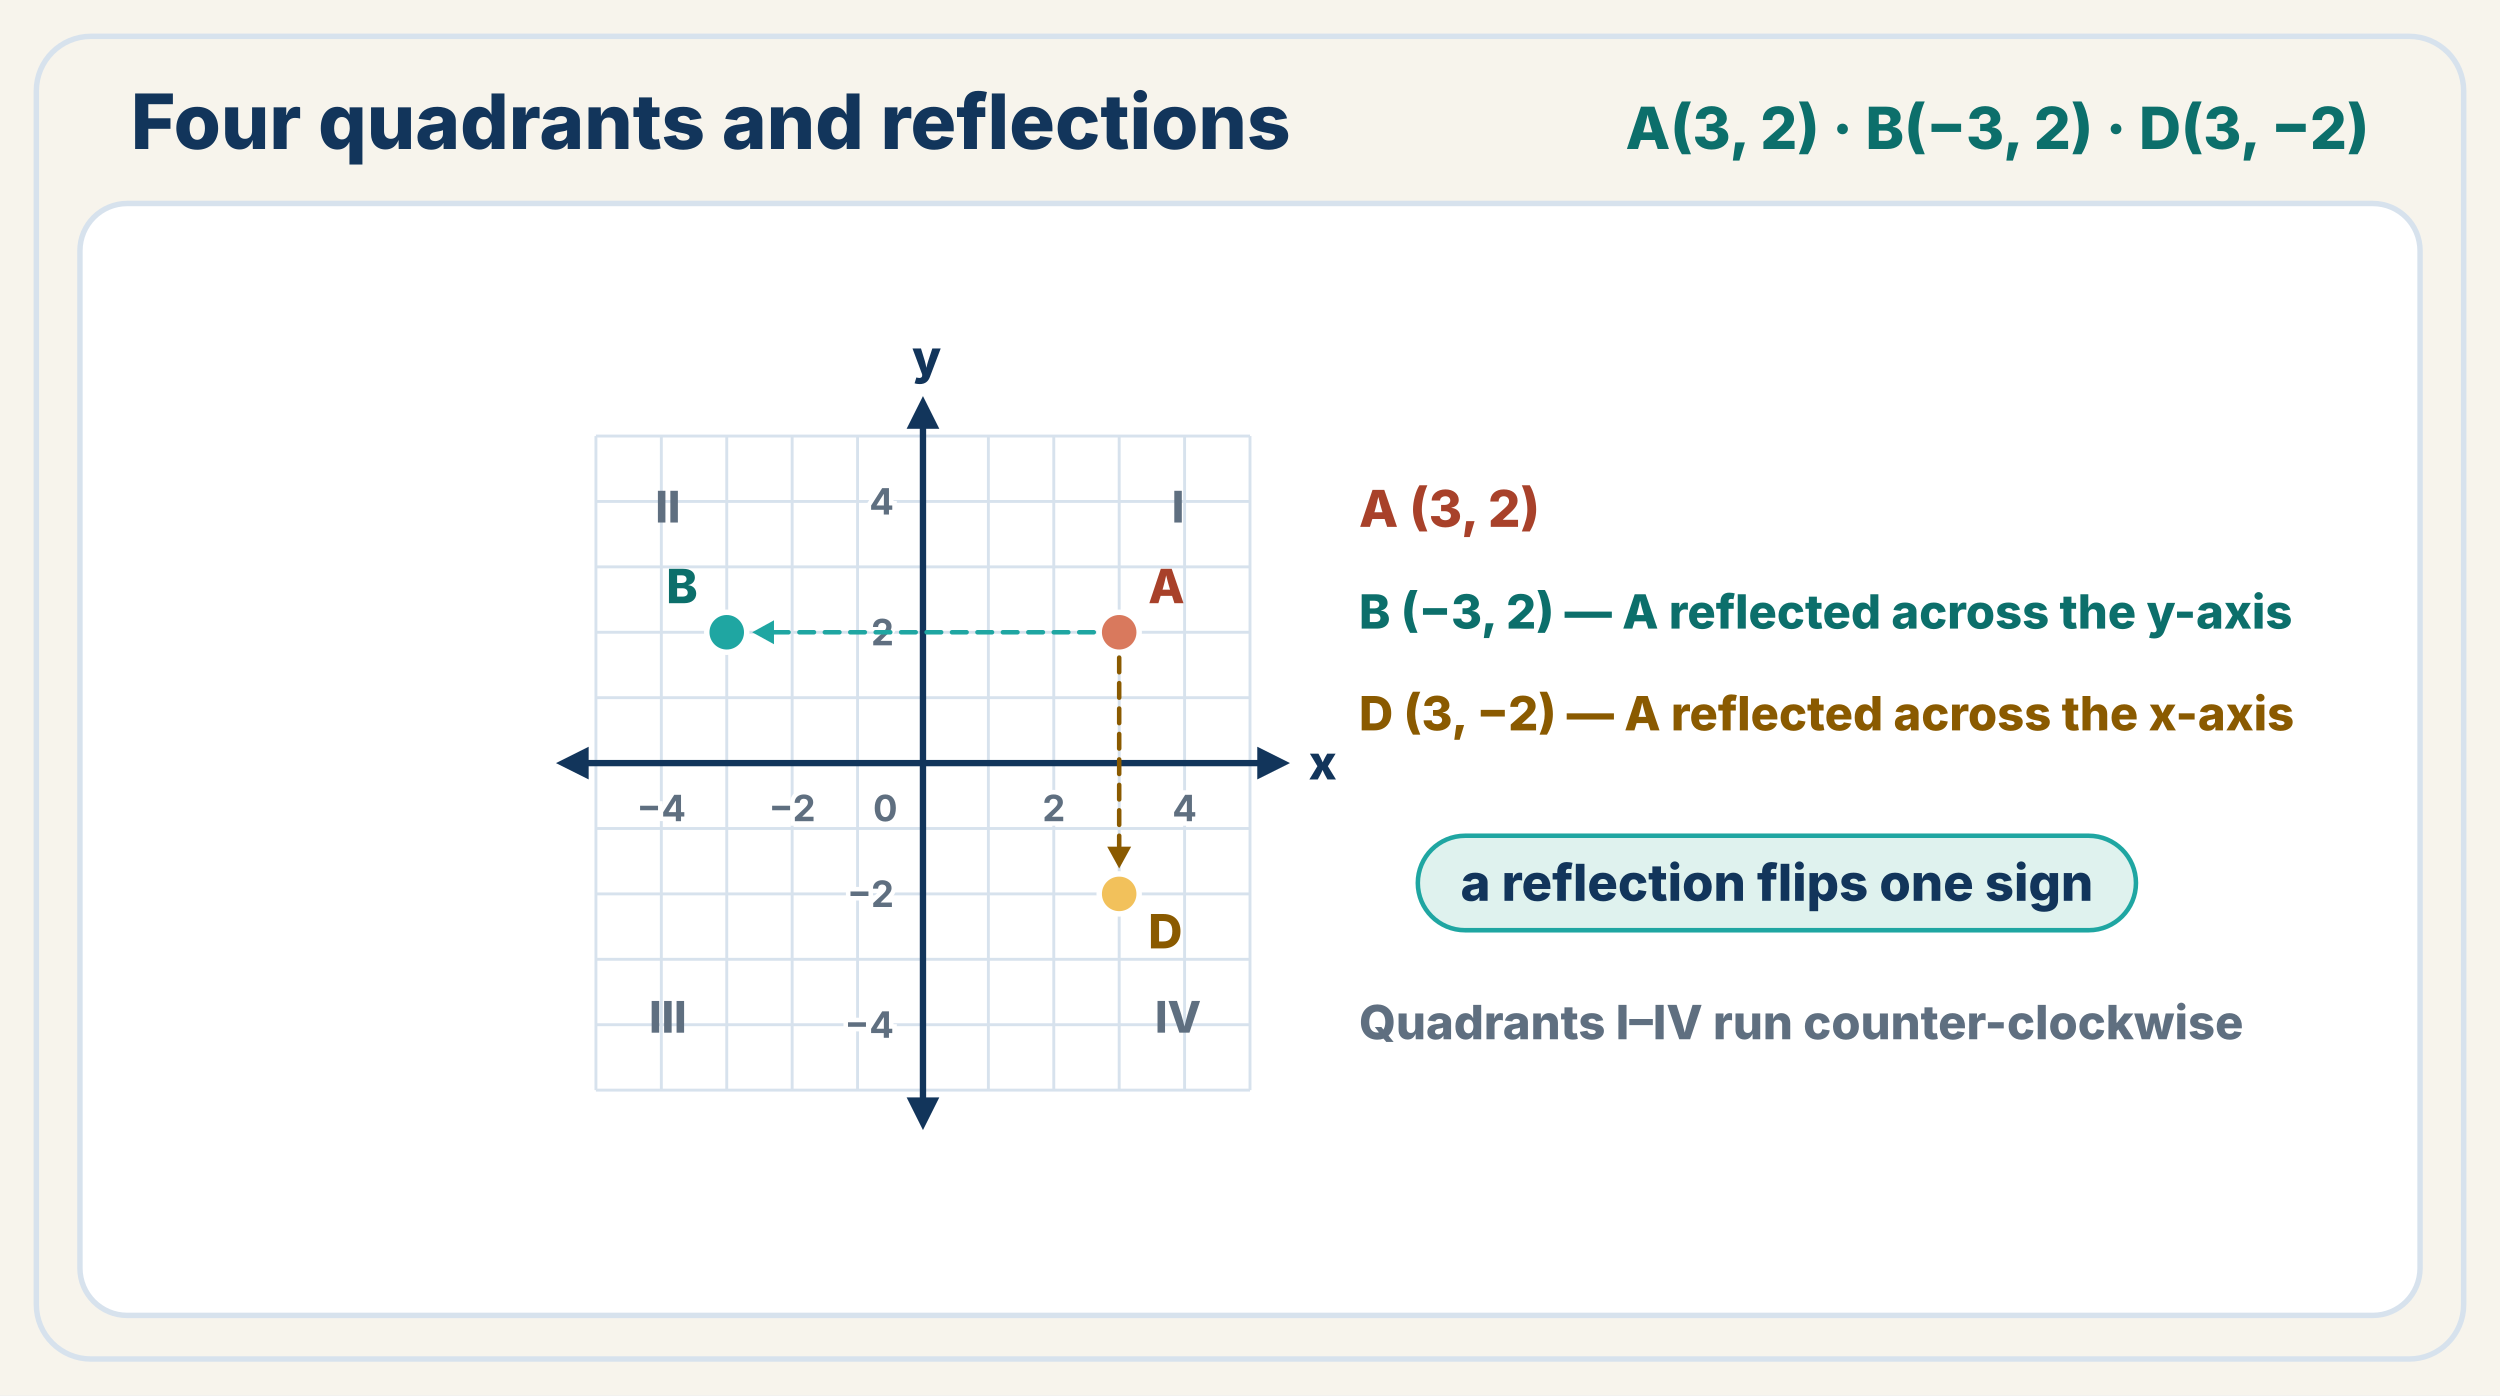
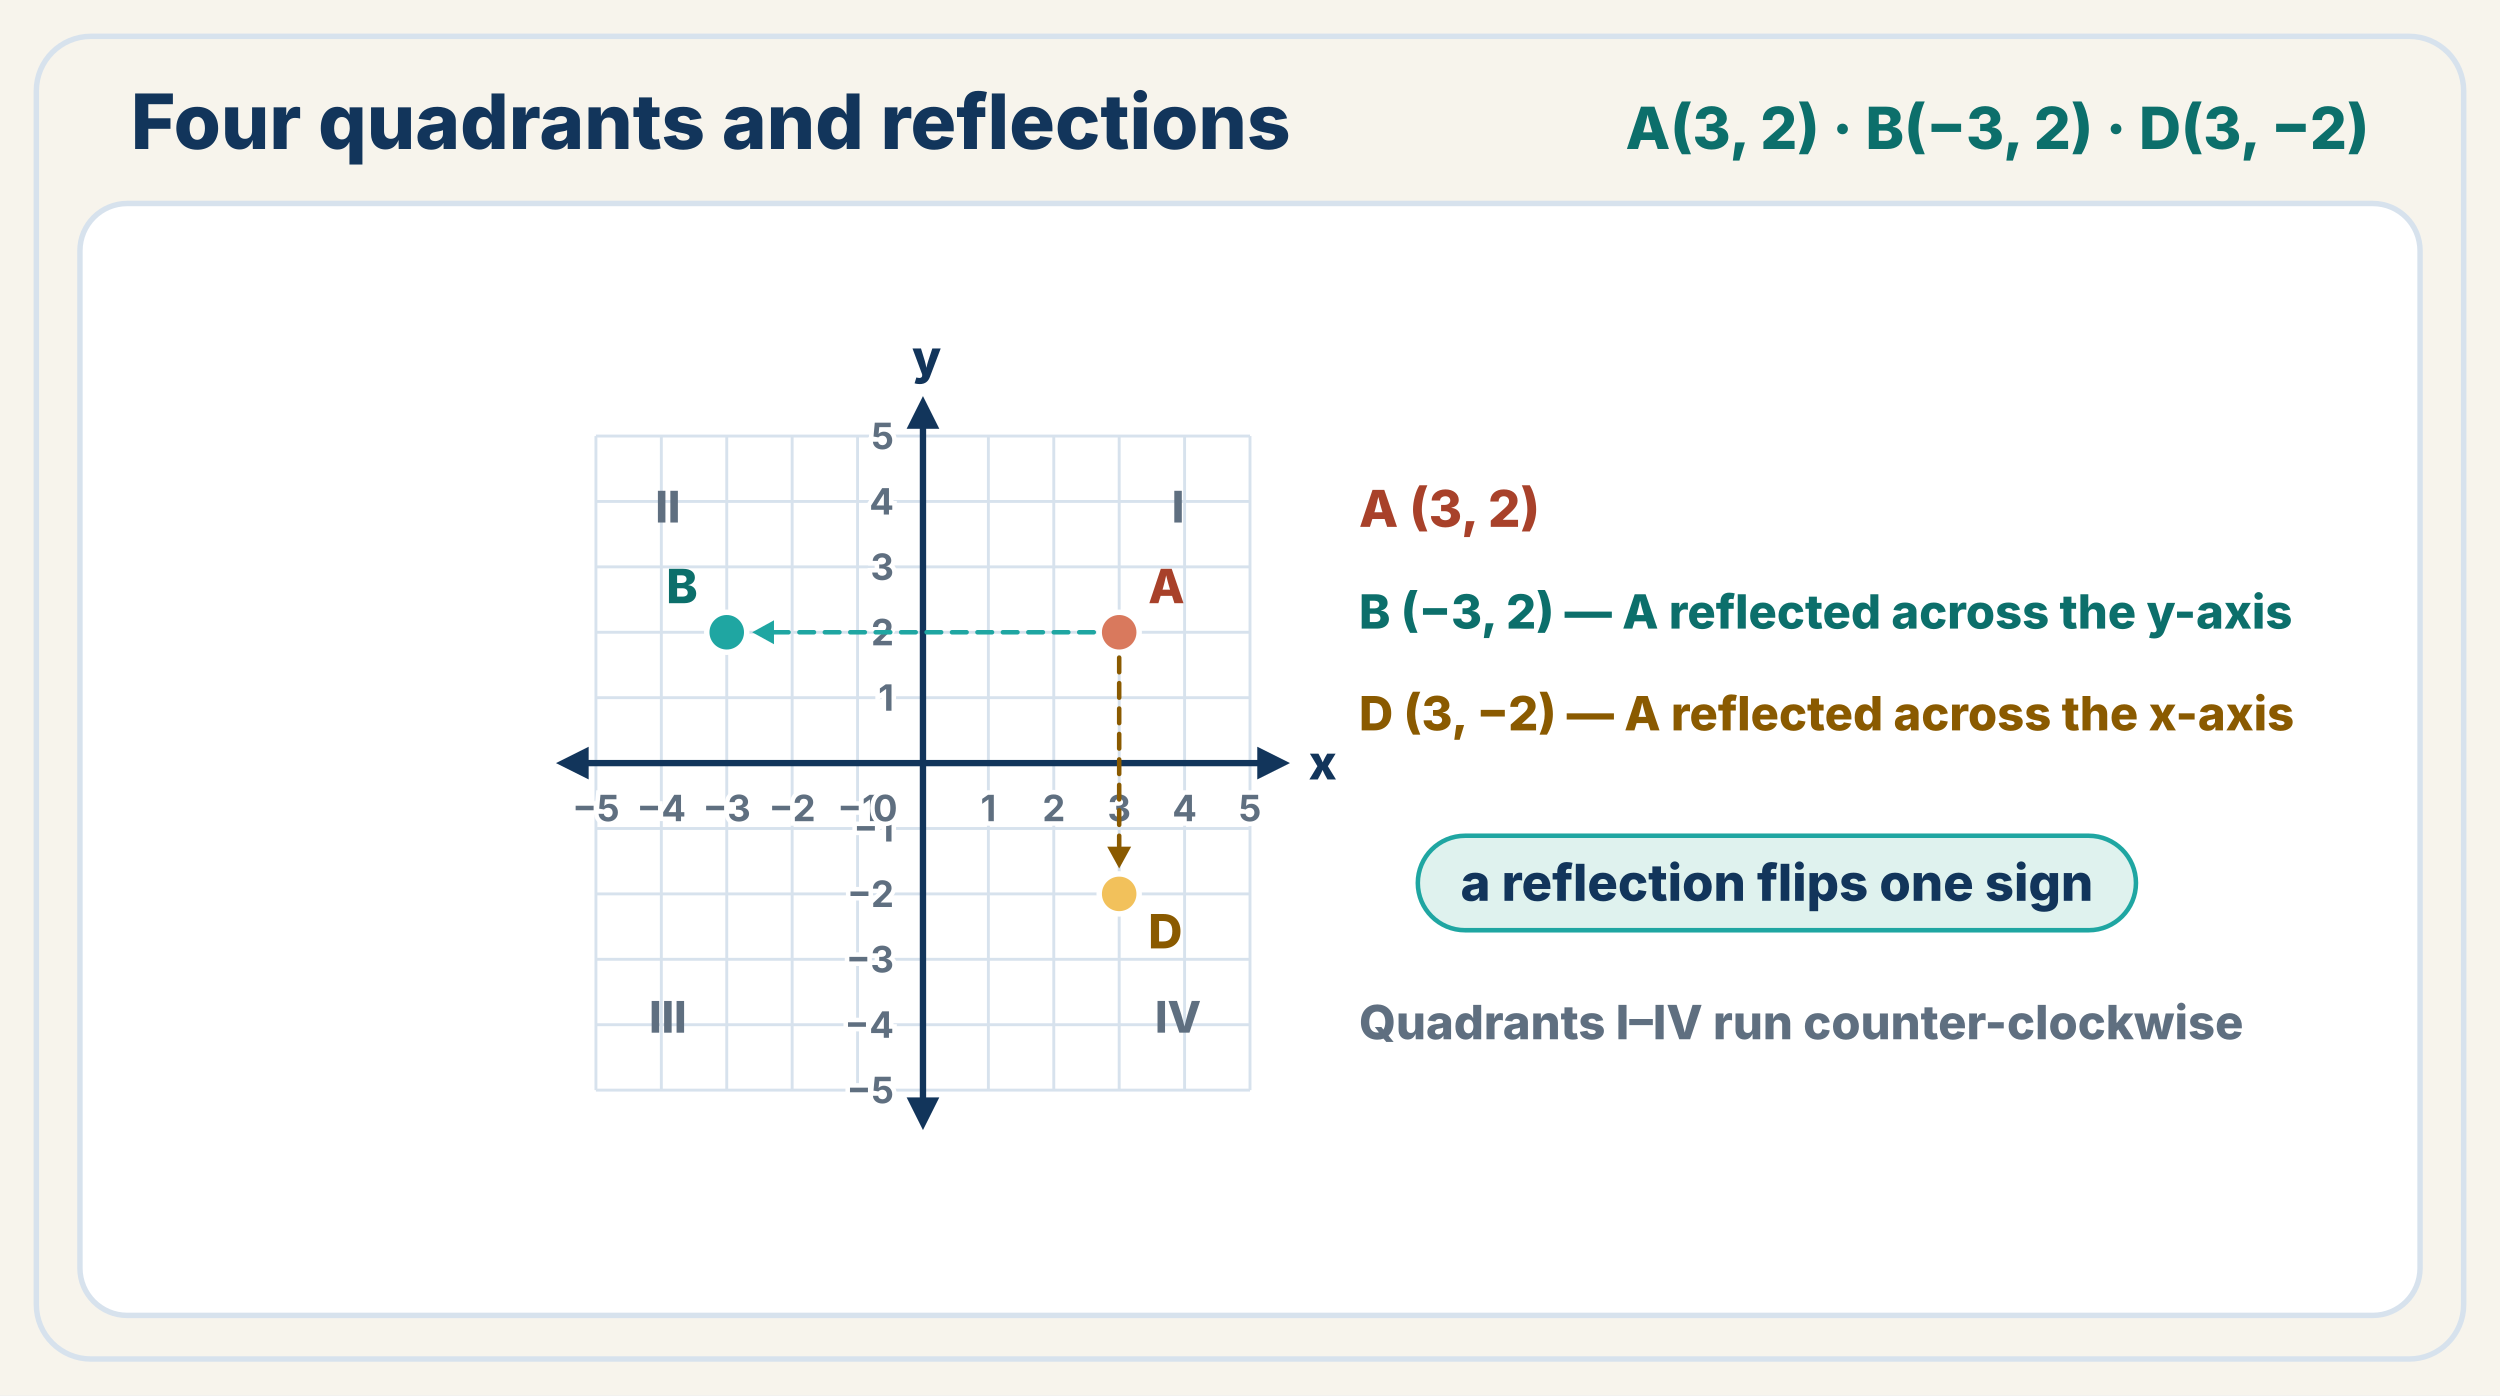
<svg xmlns="http://www.w3.org/2000/svg" viewBox="0 0 1376 768" width="1376" height="768" role="img" aria-labelledby="quadrants-content-title">
  <rect x="0" y="0" width="1376" height="768" rx="0" fill="#f7f4ec" />
  <rect x="20" y="20" width="1336" height="728" rx="30" fill="none" stroke="#d7e2ed" stroke-width="3" />
  <text x="72" y="82" font-family="Outfit, 'Hanken Grotesk', system-ui, -apple-system, 'Segoe UI', sans-serif" font-size="42" font-weight="800" fill="#12355b" text-anchor="start">Four quadrants and reflections</text>
  <text x="1304" y="82" font-family="Outfit, 'Hanken Grotesk', system-ui, -apple-system, 'Segoe UI', sans-serif" font-size="32" font-weight="800" fill="#0c6f6b" text-anchor="end">A(3, 2) · B(−3, 2) · D(3, −2)</text>
  <rect x="44" y="112" width="1288" height="612" rx="26" fill="#ffffff" stroke="#d7e2ed" stroke-width="3" />
  <g transform="translate(88 190) scale(1)">
    <rect x="240" y="50" width="360" height="360" rx="0" fill="#ffffff" />
    <line x1="240" y1="50" x2="240" y2="410" stroke="#d7e2ed" stroke-width="1.6" stroke-linecap="butt" />
    <line x1="240" y1="410" x2="600" y2="410" stroke="#d7e2ed" stroke-width="1.6" stroke-linecap="butt" />
    <line x1="276" y1="50" x2="276" y2="410" stroke="#d7e2ed" stroke-width="1.6" stroke-linecap="butt" />
    <line x1="240" y1="374" x2="600" y2="374" stroke="#d7e2ed" stroke-width="1.6" stroke-linecap="butt" />
    <line x1="312" y1="50" x2="312" y2="410" stroke="#d7e2ed" stroke-width="1.6" stroke-linecap="butt" />
    <line x1="240" y1="338" x2="600" y2="338" stroke="#d7e2ed" stroke-width="1.6" stroke-linecap="butt" />
    <line x1="348" y1="50" x2="348" y2="410" stroke="#d7e2ed" stroke-width="1.6" stroke-linecap="butt" />
    <line x1="240" y1="302" x2="600" y2="302" stroke="#d7e2ed" stroke-width="1.6" stroke-linecap="butt" />
    <line x1="384" y1="50" x2="384" y2="410" stroke="#d7e2ed" stroke-width="1.6" stroke-linecap="butt" />
    <line x1="240" y1="266" x2="600" y2="266" stroke="#d7e2ed" stroke-width="1.6" stroke-linecap="butt" />
    <line x1="420" y1="50" x2="420" y2="410" stroke="#d7e2ed" stroke-width="0.1" stroke-linecap="butt" />
    <line x1="240" y1="230" x2="600" y2="230" stroke="#d7e2ed" stroke-width="0.1" stroke-linecap="butt" />
    <line x1="456" y1="50" x2="456" y2="410" stroke="#d7e2ed" stroke-width="1.6" stroke-linecap="butt" />
    <line x1="240" y1="194" x2="600" y2="194" stroke="#d7e2ed" stroke-width="1.6" stroke-linecap="butt" />
    <line x1="492" y1="50" x2="492" y2="410" stroke="#d7e2ed" stroke-width="1.6" stroke-linecap="butt" />
    <line x1="240" y1="158" x2="600" y2="158" stroke="#d7e2ed" stroke-width="1.6" stroke-linecap="butt" />
    <line x1="528" y1="50" x2="528" y2="410" stroke="#d7e2ed" stroke-width="1.6" stroke-linecap="butt" />
    <line x1="240" y1="122" x2="600" y2="122" stroke="#d7e2ed" stroke-width="1.6" stroke-linecap="butt" />
    <line x1="564" y1="50" x2="564" y2="410" stroke="#d7e2ed" stroke-width="1.6" stroke-linecap="butt" />
    <line x1="240" y1="86" x2="600" y2="86" stroke="#d7e2ed" stroke-width="1.6" stroke-linecap="butt" />
    <line x1="600" y1="50" x2="600" y2="410" stroke="#d7e2ed" stroke-width="1.6" stroke-linecap="butt" />
    <line x1="240" y1="50" x2="600" y2="50" stroke="#d7e2ed" stroke-width="1.6" stroke-linecap="butt" />
    <line x1="226" y1="230" x2="614" y2="230" stroke="#12355b" stroke-width="3.5" stroke-linecap="round" />
    <line x1="420" y1="36" x2="420" y2="424" stroke="#12355b" stroke-width="3.5" stroke-linecap="round" />
    <polygon points="622,230 604,221 604,239" fill="#12355b" />
    <polygon points="218,230 236,221 236,239" fill="#12355b" />
    <polygon points="420,28 411,46 429,46" fill="#12355b" />
    <polygon points="420,432 411,414 429,414" fill="#12355b" />
+     <text x="240" y="262" font-family="Outfit, 'Hanken Grotesk', system-ui, -apple-system, 'Segoe UI', sans-serif" font-size="20" font-weight="700" fill="#5f6f80" text-anchor="middle" stroke="#ffffff" stroke-width="5" paint-order="stroke">−5</text>
+     <text x="404" y="417.2" font-family="Outfit, 'Hanken Grotesk', system-ui, -apple-system, 'Segoe UI', sans-serif" font-size="20" font-weight="700" fill="#5f6f80" text-anchor="end" stroke="#ffffff" stroke-width="5" paint-order="stroke">−5</text>
    <text x="276" y="262" font-family="Outfit, 'Hanken Grotesk', system-ui, -apple-system, 'Segoe UI', sans-serif" font-size="20" font-weight="700" fill="#5f6f80" text-anchor="middle" stroke="#ffffff" stroke-width="5" paint-order="stroke">−4</text>
    <text x="404" y="381.2" font-family="Outfit, 'Hanken Grotesk', system-ui, -apple-system, 'Segoe UI', sans-serif" font-size="20" font-weight="700" fill="#5f6f80" text-anchor="end" stroke="#ffffff" stroke-width="5" paint-order="stroke">−4</text>
+     <text x="312" y="262" font-family="Outfit, 'Hanken Grotesk', system-ui, -apple-system, 'Segoe UI', sans-serif" font-size="20" font-weight="700" fill="#5f6f80" text-anchor="middle" stroke="#ffffff" stroke-width="5" paint-order="stroke">−3</text>
+     <text x="404" y="345.2" font-family="Outfit, 'Hanken Grotesk', system-ui, -apple-system, 'Segoe UI', sans-serif" font-size="20" font-weight="700" fill="#5f6f80" text-anchor="end" stroke="#ffffff" stroke-width="5" paint-order="stroke">−3</text>
    <text x="348" y="262" font-family="Outfit, 'Hanken Grotesk', system-ui, -apple-system, 'Segoe UI', sans-serif" font-size="20" font-weight="700" fill="#5f6f80" text-anchor="middle" stroke="#ffffff" stroke-width="5" paint-order="stroke">−2</text>
    <text x="404" y="309.2" font-family="Outfit, 'Hanken Grotesk', system-ui, -apple-system, 'Segoe UI', sans-serif" font-size="20" font-weight="700" fill="#5f6f80" text-anchor="end" stroke="#ffffff" stroke-width="5" paint-order="stroke">−2</text>
+     <text x="384" y="262" font-family="Outfit, 'Hanken Grotesk', system-ui, -apple-system, 'Segoe UI', sans-serif" font-size="20" font-weight="700" fill="#5f6f80" text-anchor="middle" stroke="#ffffff" stroke-width="5" paint-order="stroke">−1</text>
+     <text x="404" y="273.2" font-family="Outfit, 'Hanken Grotesk', system-ui, -apple-system, 'Segoe UI', sans-serif" font-size="20" font-weight="700" fill="#5f6f80" text-anchor="end" stroke="#ffffff" stroke-width="5" paint-order="stroke">−1</text>
+     <text x="456" y="262" font-family="Outfit, 'Hanken Grotesk', system-ui, -apple-system, 'Segoe UI', sans-serif" font-size="20" font-weight="700" fill="#5f6f80" text-anchor="middle" stroke="#ffffff" stroke-width="5" paint-order="stroke">1</text>
+     <text x="404" y="201.2" font-family="Outfit, 'Hanken Grotesk', system-ui, -apple-system, 'Segoe UI', sans-serif" font-size="20" font-weight="700" fill="#5f6f80" text-anchor="end" stroke="#ffffff" stroke-width="5" paint-order="stroke">1</text>
    <text x="492" y="262" font-family="Outfit, 'Hanken Grotesk', system-ui, -apple-system, 'Segoe UI', sans-serif" font-size="20" font-weight="700" fill="#5f6f80" text-anchor="middle" stroke="#ffffff" stroke-width="5" paint-order="stroke">2</text>
    <text x="404" y="165.2" font-family="Outfit, 'Hanken Grotesk', system-ui, -apple-system, 'Segoe UI', sans-serif" font-size="20" font-weight="700" fill="#5f6f80" text-anchor="end" stroke="#ffffff" stroke-width="5" paint-order="stroke">2</text>
+     <text x="528" y="262" font-family="Outfit, 'Hanken Grotesk', system-ui, -apple-system, 'Segoe UI', sans-serif" font-size="20" font-weight="700" fill="#5f6f80" text-anchor="middle" stroke="#ffffff" stroke-width="5" paint-order="stroke">3</text>
+     <text x="404" y="129.2" font-family="Outfit, 'Hanken Grotesk', system-ui, -apple-system, 'Segoe UI', sans-serif" font-size="20" font-weight="700" fill="#5f6f80" text-anchor="end" stroke="#ffffff" stroke-width="5" paint-order="stroke">3</text>
    <text x="564" y="262" font-family="Outfit, 'Hanken Grotesk', system-ui, -apple-system, 'Segoe UI', sans-serif" font-size="20" font-weight="700" fill="#5f6f80" text-anchor="middle" stroke="#ffffff" stroke-width="5" paint-order="stroke">4</text>
    <text x="404" y="93.2" font-family="Outfit, 'Hanken Grotesk', system-ui, -apple-system, 'Segoe UI', sans-serif" font-size="20" font-weight="700" fill="#5f6f80" text-anchor="end" stroke="#ffffff" stroke-width="5" paint-order="stroke">4</text>
+     <text x="600" y="262" font-family="Outfit, 'Hanken Grotesk', system-ui, -apple-system, 'Segoe UI', sans-serif" font-size="20" font-weight="700" fill="#5f6f80" text-anchor="middle" stroke="#ffffff" stroke-width="5" paint-order="stroke">5</text>
+     <text x="404" y="57.2" font-family="Outfit, 'Hanken Grotesk', system-ui, -apple-system, 'Segoe UI', sans-serif" font-size="20" font-weight="700" fill="#5f6f80" text-anchor="end" stroke="#ffffff" stroke-width="5" paint-order="stroke">5</text>
    <text x="406" y="262" font-family="Outfit, 'Hanken Grotesk', system-ui, -apple-system, 'Segoe UI', sans-serif" font-size="20" font-weight="700" fill="#5f6f80" text-anchor="end" stroke="#ffffff" stroke-width="5" paint-order="stroke">0</text>
    <text x="640" y="239" font-family="Outfit, 'Hanken Grotesk', system-ui, -apple-system, 'Segoe UI', sans-serif" font-size="26" font-weight="800" fill="#12355b" text-anchor="middle">x</text>
    <text x="422" y="16" font-family="Outfit, 'Hanken Grotesk', system-ui, -apple-system, 'Segoe UI', sans-serif" font-size="26" font-weight="800" fill="#12355b" text-anchor="middle">y</text>
    <text x="560.4" y="97.6" font-family="Outfit, 'Hanken Grotesk', system-ui, -apple-system, 'Segoe UI', sans-serif" font-size="24" font-weight="800" fill="#5f6f80" text-anchor="middle">I</text>
    <text x="279.6" y="97.6" font-family="Outfit, 'Hanken Grotesk', system-ui, -apple-system, 'Segoe UI', sans-serif" font-size="24" font-weight="800" fill="#5f6f80" text-anchor="middle">II</text>
    <text x="279.6" y="378.4" font-family="Outfit, 'Hanken Grotesk', system-ui, -apple-system, 'Segoe UI', sans-serif" font-size="24" font-weight="800" fill="#5f6f80" text-anchor="middle">III</text>
    <text x="560.4" y="378.4" font-family="Outfit, 'Hanken Grotesk', system-ui, -apple-system, 'Segoe UI', sans-serif" font-size="24" font-weight="800" fill="#5f6f80" text-anchor="middle">IV</text>
    <line x1="514" y1="158" x2="338" y2="158" stroke="#1fa6a2" stroke-width="2.5" stroke-linecap="round" stroke-dasharray="8 6" />
    <polygon points="326,158 338,151.4 338,164.6" fill="#1fa6a2" />
    <line x1="528" y1="172" x2="528" y2="276" stroke="#8a5a00" stroke-width="2.5" stroke-linecap="round" stroke-dasharray="8 6" />
    <polygon points="528,288 521.4,276 534.6,276" fill="#8a5a00" />
    <circle cx="528" cy="158" r="11" fill="#d9795d" stroke="#ffffff" stroke-width="3" />
    <text x="544" y="142" font-family="Outfit, 'Hanken Grotesk', system-ui, -apple-system, 'Segoe UI', sans-serif" font-size="26" font-weight="800" fill="#a8412a" text-anchor="start">A</text>
    <circle cx="312" cy="158" r="11" fill="#1fa6a2" stroke="#ffffff" stroke-width="3" />
    <text x="296" y="142" font-family="Outfit, 'Hanken Grotesk', system-ui, -apple-system, 'Segoe UI', sans-serif" font-size="26" font-weight="800" fill="#0c6f6b" text-anchor="end">B</text>
    <circle cx="528" cy="302" r="11" fill="#f2c15b" stroke="#ffffff" stroke-width="3" />
    <text x="544" y="332" font-family="Outfit, 'Hanken Grotesk', system-ui, -apple-system, 'Segoe UI', sans-serif" font-size="26" font-weight="800" fill="#8a5a00" text-anchor="start">D</text>
    <text x="660" y="100" font-family="Outfit, 'Hanken Grotesk', system-ui, -apple-system, 'Segoe UI', sans-serif" font-size="28" font-weight="800" fill="#a8412a" text-anchor="start">A (3, 2)</text>
    <text x="660" y="156" font-family="Outfit, 'Hanken Grotesk', system-ui, -apple-system, 'Segoe UI', sans-serif" font-size="26" font-weight="800" fill="#0c6f6b" text-anchor="start">B (−3, 2) — A reflected across the y-axis</text>
    <text x="660" y="212" font-family="Outfit, 'Hanken Grotesk', system-ui, -apple-system, 'Segoe UI', sans-serif" font-size="26" font-weight="800" fill="#8a5a00" text-anchor="start">D (3, −2) — A reflected across the x-axis</text>
    <rect x="692.368" y="270" width="395.264" height="52" rx="26" fill="#dff2ee" stroke="#1fa6a2" stroke-width="2.5" />
    <text x="890" y="305.8" font-family="Outfit, 'Hanken Grotesk', system-ui, -apple-system, 'Segoe UI', sans-serif" font-size="28" font-weight="800" fill="#12355b" text-anchor="middle">a reflection flips one sign</text>
    <text x="660" y="382" font-family="Outfit, 'Hanken Grotesk', system-ui, -apple-system, 'Segoe UI', sans-serif" font-size="26" font-weight="800" fill="#5f6f80" text-anchor="start">Quadrants I–IV run counter-clockwise</text>
  </g>
</svg>
